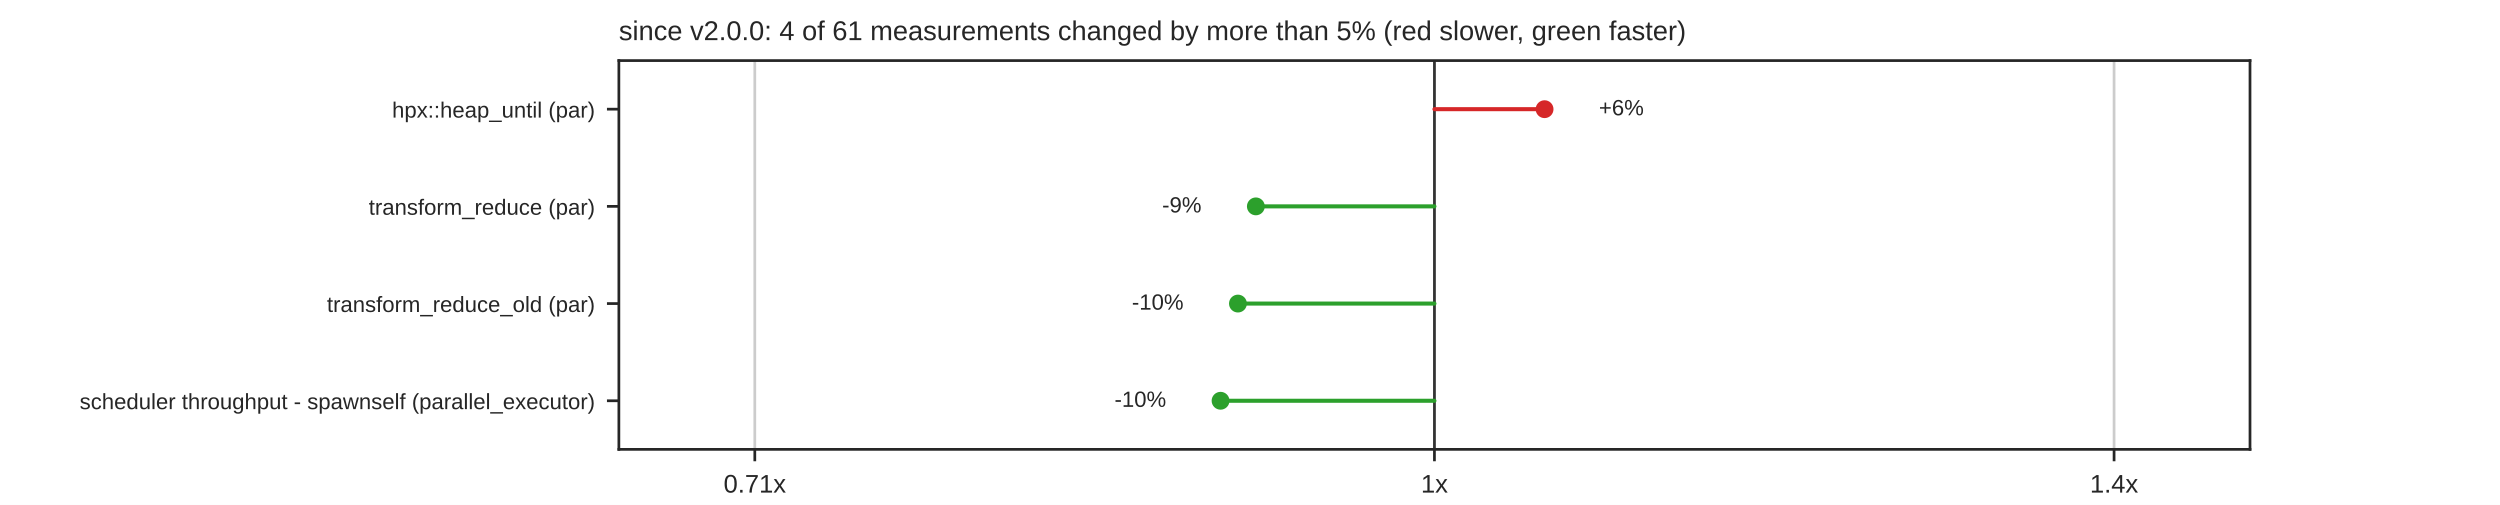
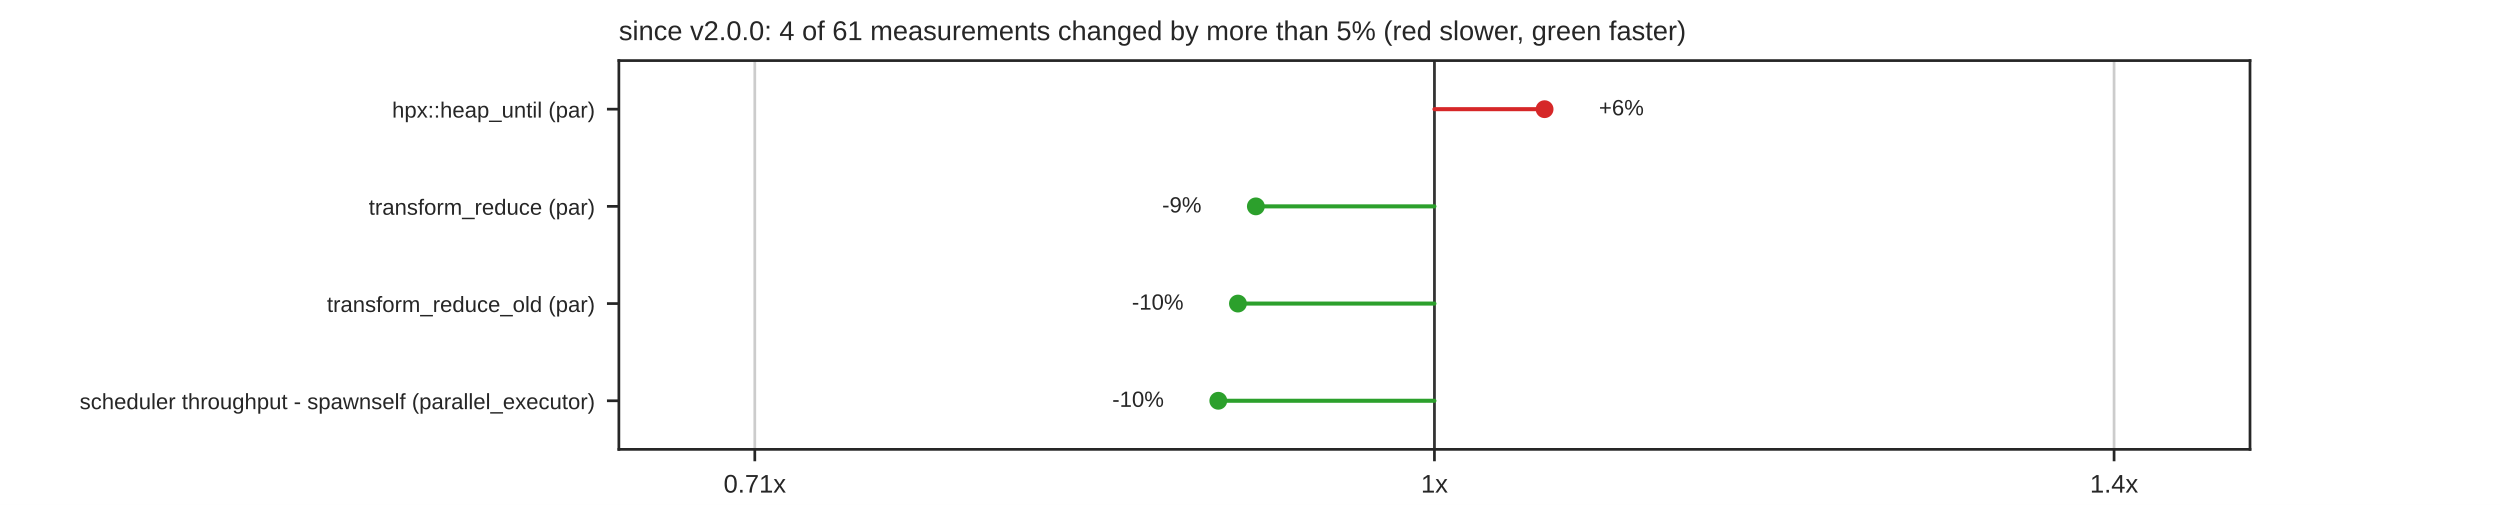
<svg xmlns="http://www.w3.org/2000/svg" xmlns:xlink="http://www.w3.org/1999/xlink" width="734.4pt" height="148.32pt" viewBox="0 0 734.4 148.32" version="1.1">
  <defs>
    <style type="text/css">*{stroke-linejoin: round; stroke-linecap: butt}</style>
  </defs>
  <g id="figure_1">
    <g id="patch_1">
      <path d="M 0 148.32  L 734.4 148.32  L 734.4 0  L 0 0  z " style="fill: #ffffff" />
    </g>
    <g id="axes_1">
      <g id="patch_2">
        <path d="M 181.8 132.005  L 660.96 132.005  L 660.96 17.798  L 181.8 17.798  z " style="fill: #ffffff" />
      </g>
      <g id="matplotlib.axis_1">
        <g id="xtick_1">
          <g id="line2d_1">
            <path d="M 221.73 132.005  L 221.73 17.798  " clip-path="url(#pd3ae6d22b0)" style="fill: none; stroke: #cccccc; stroke-width: 0.8; stroke-linecap: round" />
          </g>
          <g id="line2d_2">
            <defs>
              <path id="mdfc5214045" d="M 0 0  L 0 3.5  " style="stroke: #262626; stroke-width: 0.8" />
            </defs>
            <g>
              <use xlink:href="#mdfc5214045" x="221.73" y="132.005" style="fill: #262626; stroke: #262626; stroke-width: 0.8" />
            </g>
          </g>
          <g id="text_1">
            <text style="fill: #262626; font: 7.5px 'Arial', 'DejaVu Sans', 'Liberation Sans', 'Bitstream Vera Sans', sans-serif; text-anchor: middle" x="221.73" y="144.704" transform="rotate(-0 221.73 144.7036)">0.71x</text>
          </g>
        </g>
        <g id="xtick_2">
          <g id="line2d_3">
            <path d="M 421.38 132.005  L 421.38 17.798  " clip-path="url(#pd3ae6d22b0)" style="fill: none; stroke: #cccccc; stroke-width: 0.8; stroke-linecap: round" />
          </g>
          <g id="line2d_4">
            <g>
              <use xlink:href="#mdfc5214045" x="421.38" y="132.005" style="fill: #262626; stroke: #262626; stroke-width: 0.8" />
            </g>
          </g>
          <g id="text_2">
            <text style="fill: #262626; font: 7.5px 'Arial', 'DejaVu Sans', 'Liberation Sans', 'Bitstream Vera Sans', sans-serif; text-anchor: middle" x="421.38" y="144.704" transform="rotate(-0 421.38 144.7036)">1x</text>
          </g>
        </g>
        <g id="xtick_3">
          <g id="line2d_5">
            <path d="M 621.03 132.005  L 621.03 17.798  " clip-path="url(#pd3ae6d22b0)" style="fill: none; stroke: #cccccc; stroke-width: 0.8; stroke-linecap: round" />
          </g>
          <g id="line2d_6">
            <g>
              <use xlink:href="#mdfc5214045" x="621.03" y="132.005" style="fill: #262626; stroke: #262626; stroke-width: 0.8" />
            </g>
          </g>
          <g id="text_3">
            <text style="fill: #262626; font: 7.5px 'Arial', 'DejaVu Sans', 'Liberation Sans', 'Bitstream Vera Sans', sans-serif; text-anchor: middle" x="621.03" y="144.704" transform="rotate(-0 621.03 144.7036)">1.4x</text>
          </g>
        </g>
      </g>
      <g id="matplotlib.axis_2">
        <g id="ytick_1">
          <g id="line2d_7">
            <defs>
              <path id="m414165cd4d" d="M 0 0  L -3.5 0  " style="stroke: #262626; stroke-width: 0.8" />
            </defs>
            <g>
              <use xlink:href="#m414165cd4d" x="181.8" y="32.074" style="fill: #262626; stroke: #262626; stroke-width: 0.8" />
            </g>
          </g>
          <g id="text_4">
            <text style="fill: #262626; font: 6.5px 'Arial', 'DejaVu Sans', 'Liberation Sans', 'Bitstream Vera Sans', sans-serif; text-anchor: end" x="174.8" y="34.544" transform="rotate(-0 174.8 34.54369)">hpx::heap_until (par)</text>
          </g>
        </g>
        <g id="ytick_2">
          <g id="line2d_8">
            <g>
              <use xlink:href="#m414165cd4d" x="181.8" y="60.626" style="fill: #262626; stroke: #262626; stroke-width: 0.8" />
            </g>
          </g>
          <g id="text_5">
            <text style="fill: #262626; font: 6.5px 'Arial', 'DejaVu Sans', 'Liberation Sans', 'Bitstream Vera Sans', sans-serif; text-anchor: end" x="174.8" y="63.095" transform="rotate(-0 174.8 63.09529)">transform_reduce (par)</text>
          </g>
        </g>
        <g id="ytick_3">
          <g id="line2d_9">
            <g>
              <use xlink:href="#m414165cd4d" x="181.8" y="89.177" style="fill: #262626; stroke: #262626; stroke-width: 0.8" />
            </g>
          </g>
          <g id="text_6">
            <text style="fill: #262626; font: 6.5px 'Arial', 'DejaVu Sans', 'Liberation Sans', 'Bitstream Vera Sans', sans-serif; text-anchor: end" x="174.8" y="91.647" transform="rotate(-0 174.8 91.64689)">transform_reduce_old (par)</text>
          </g>
        </g>
        <g id="ytick_4">
          <g id="line2d_10">
            <g>
              <use xlink:href="#m414165cd4d" x="181.8" y="117.729" style="fill: #262626; stroke: #262626; stroke-width: 0.8" />
            </g>
          </g>
          <g id="text_7">
            <text style="fill: #262626; font: 6.5px 'Arial', 'DejaVu Sans', 'Liberation Sans', 'Bitstream Vera Sans', sans-serif; text-anchor: end" x="174.8" y="120.198" transform="rotate(-0 174.8 120.1985)">scheduler throughput - spawnself (parallel_executor)</text>
          </g>
        </g>
      </g>
      <g id="line2d_11">
        <path d="M 421.38 132.005  L 421.38 17.798  " clip-path="url(#pd3ae6d22b0)" style="fill: none; stroke: #333333; stroke-width: 0.8; stroke-linecap: round" />
      </g>
      <g id="line2d_12">
-         <path d="M 421.38 32.074  L 453.733 32.074  " clip-path="url(#pd3ae6d22b0)" style="fill: none; stroke: #d62728; stroke-width: 1.2; stroke-linecap: round" />
+         <path d="M 421.38 32.074  L 453.737 32.074  " clip-path="url(#pd3ae6d22b0)" style="fill: none; stroke: #d62728; stroke-width: 1.2; stroke-linecap: round" />
      </g>
      <g id="line2d_13">
        <path d="M 421.38 60.626  L 368.921 60.626  " clip-path="url(#pd3ae6d22b0)" style="fill: none; stroke: #2ca02c; stroke-width: 1.2; stroke-linecap: round" />
      </g>
      <g id="line2d_14">
        <path d="M 421.38 89.177  L 363.656 89.177  " clip-path="url(#pd3ae6d22b0)" style="fill: none; stroke: #2ca02c; stroke-width: 1.2; stroke-linecap: round" />
      </g>
      <g id="line2d_15">
-         <path d="M 421.38 117.729  L 358.552 117.729  " clip-path="url(#pd3ae6d22b0)" style="fill: none; stroke: #2ca02c; stroke-width: 1.2; stroke-linecap: round" />
+         <path d="M 421.38 117.729  L 357.887 117.729  " clip-path="url(#pd3ae6d22b0)" style="fill: none; stroke: #2ca02c; stroke-width: 1.2; stroke-linecap: round" />
      </g>
      <g id="patch_3">
        <path d="M 181.8 132.005  L 181.8 17.798  " style="fill: none; stroke: #262626; stroke-width: 0.8; stroke-linejoin: miter; stroke-linecap: square" />
      </g>
      <g id="patch_4">
        <path d="M 660.96 132.005  L 660.96 17.798  " style="fill: none; stroke: #262626; stroke-width: 0.8; stroke-linejoin: miter; stroke-linecap: square" />
      </g>
      <g id="patch_5">
        <path d="M 181.8 132.005  L 660.96 132.005  " style="fill: none; stroke: #262626; stroke-width: 0.8; stroke-linejoin: miter; stroke-linecap: square" />
      </g>
      <g id="patch_6">
        <path d="M 181.8 17.798  L 660.96 17.798  " style="fill: none; stroke: #262626; stroke-width: 0.8; stroke-linejoin: miter; stroke-linecap: square" />
      </g>
      <g id="PathCollection_1">
        <defs>
          <path id="m8968767a60" d="M 0 2.121  C 0.563 2.121 1.102 1.898 1.5 1.5  C 1.898 1.102 2.121 0.563 2.121 0  C 2.121 -0.563 1.898 -1.102 1.5 -1.5  C 1.102 -1.898 0.563 -2.121 0 -2.121  C -0.563 -2.121 -1.102 -1.898 -1.5 -1.5  C -1.898 -1.102 -2.121 -0.563 -2.121 0  C -2.121 0.563 -1.898 1.102 -1.5 1.5  C -1.102 1.898 -0.563 2.121 0 2.121  z " style="stroke: #d62728" />
        </defs>
        <g clip-path="url(#pd3ae6d22b0)">
-           <use xlink:href="#m8968767a60" x="453.733" y="32.074" style="fill: #d62728; stroke: #d62728" />
+           <use xlink:href="#m8968767a60" x="453.737" y="32.074" style="fill: #d62728; stroke: #d62728" />
        </g>
      </g>
      <g id="text_8">
-         <text style="fill: #262626; font: 6.5px 'Arial', 'DejaVu Sans', 'Liberation Sans', 'Bitstream Vera Sans', sans-serif; text-anchor: start" x="469.705" y="33.868" transform="rotate(-0 469.7053 33.86779)">+6%</text>
+         <text style="fill: #262626; font: 6.5px 'Arial', 'DejaVu Sans', 'Liberation Sans', 'Bitstream Vera Sans', sans-serif; text-anchor: start" x="469.709" y="33.868" transform="rotate(-0 469.7089 33.86779)">+6%</text>
      </g>
      <g id="PathCollection_2">
        <defs>
          <path id="m7978cd0e5a" d="M 0 2.121  C 0.563 2.121 1.102 1.898 1.5 1.5  C 1.898 1.102 2.121 0.563 2.121 0  C 2.121 -0.563 1.898 -1.102 1.5 -1.5  C 1.102 -1.898 0.563 -2.121 0 -2.121  C -0.563 -2.121 -1.102 -1.898 -1.5 -1.5  C -1.898 -1.102 -2.121 -0.563 -2.121 0  C -2.121 0.563 -1.898 1.102 -1.5 1.5  C -1.102 1.898 -0.563 2.121 0 2.121  z " style="stroke: #2ca02c" />
        </defs>
        <g clip-path="url(#pd3ae6d22b0)">
          <use xlink:href="#m7978cd0e5a" x="368.921" y="60.626" style="fill: #2ca02c; stroke: #2ca02c" />
        </g>
      </g>
      <g id="text_9">
        <text style="fill: #262626; font: 6.5px 'Arial', 'DejaVu Sans', 'Liberation Sans', 'Bitstream Vera Sans', sans-serif; text-anchor: end" x="352.949" y="62.419" transform="rotate(-0 352.9487 62.41939)">-9%</text>
      </g>
      <g id="PathCollection_3">
        <g clip-path="url(#pd3ae6d22b0)">
          <use xlink:href="#m7978cd0e5a" x="363.656" y="89.177" style="fill: #2ca02c; stroke: #2ca02c" />
        </g>
      </g>
      <g id="text_10">
        <text style="fill: #262626; font: 6.5px 'Arial', 'DejaVu Sans', 'Liberation Sans', 'Bitstream Vera Sans', sans-serif; text-anchor: end" x="347.684" y="90.971" transform="rotate(-0 347.684 90.97099)">-10%</text>
      </g>
      <g id="PathCollection_4">
        <g clip-path="url(#pd3ae6d22b0)">
-           <use xlink:href="#m7978cd0e5a" x="358.552" y="117.729" style="fill: #2ca02c; stroke: #2ca02c" />
+           <use xlink:href="#m7978cd0e5a" x="357.887" y="117.729" style="fill: #2ca02c; stroke: #2ca02c" />
        </g>
      </g>
      <g id="text_11">
-         <text style="fill: #262626; font: 6.5px 'Arial', 'DejaVu Sans', 'Liberation Sans', 'Bitstream Vera Sans', sans-serif; text-anchor: end" x="342.58" y="119.523" transform="rotate(-0 342.5804 119.5226)">-10%</text>
+         <text style="fill: #262626; font: 6.5px 'Arial', 'DejaVu Sans', 'Liberation Sans', 'Bitstream Vera Sans', sans-serif; text-anchor: end" x="341.915" y="119.523" transform="rotate(-0 341.9151 119.5226)">-10%</text>
      </g>
      <g id="text_12">
        <text style="fill: #262626; font: 8px 'Arial', 'DejaVu Sans', 'Liberation Sans', 'Bitstream Vera Sans', sans-serif; text-anchor: start" x="181.8" y="11.798" transform="rotate(-0 181.8 11.7984)">since v2.0.0: 4 of 61 measurements changed by more than 5% (red slower, green faster)</text>
      </g>
    </g>
  </g>
  <defs>
    <clipPath id="pd3ae6d22b0">
      <rect x="181.8" y="17.798" width="479.16" height="114.206" />
    </clipPath>
  </defs>
</svg>
